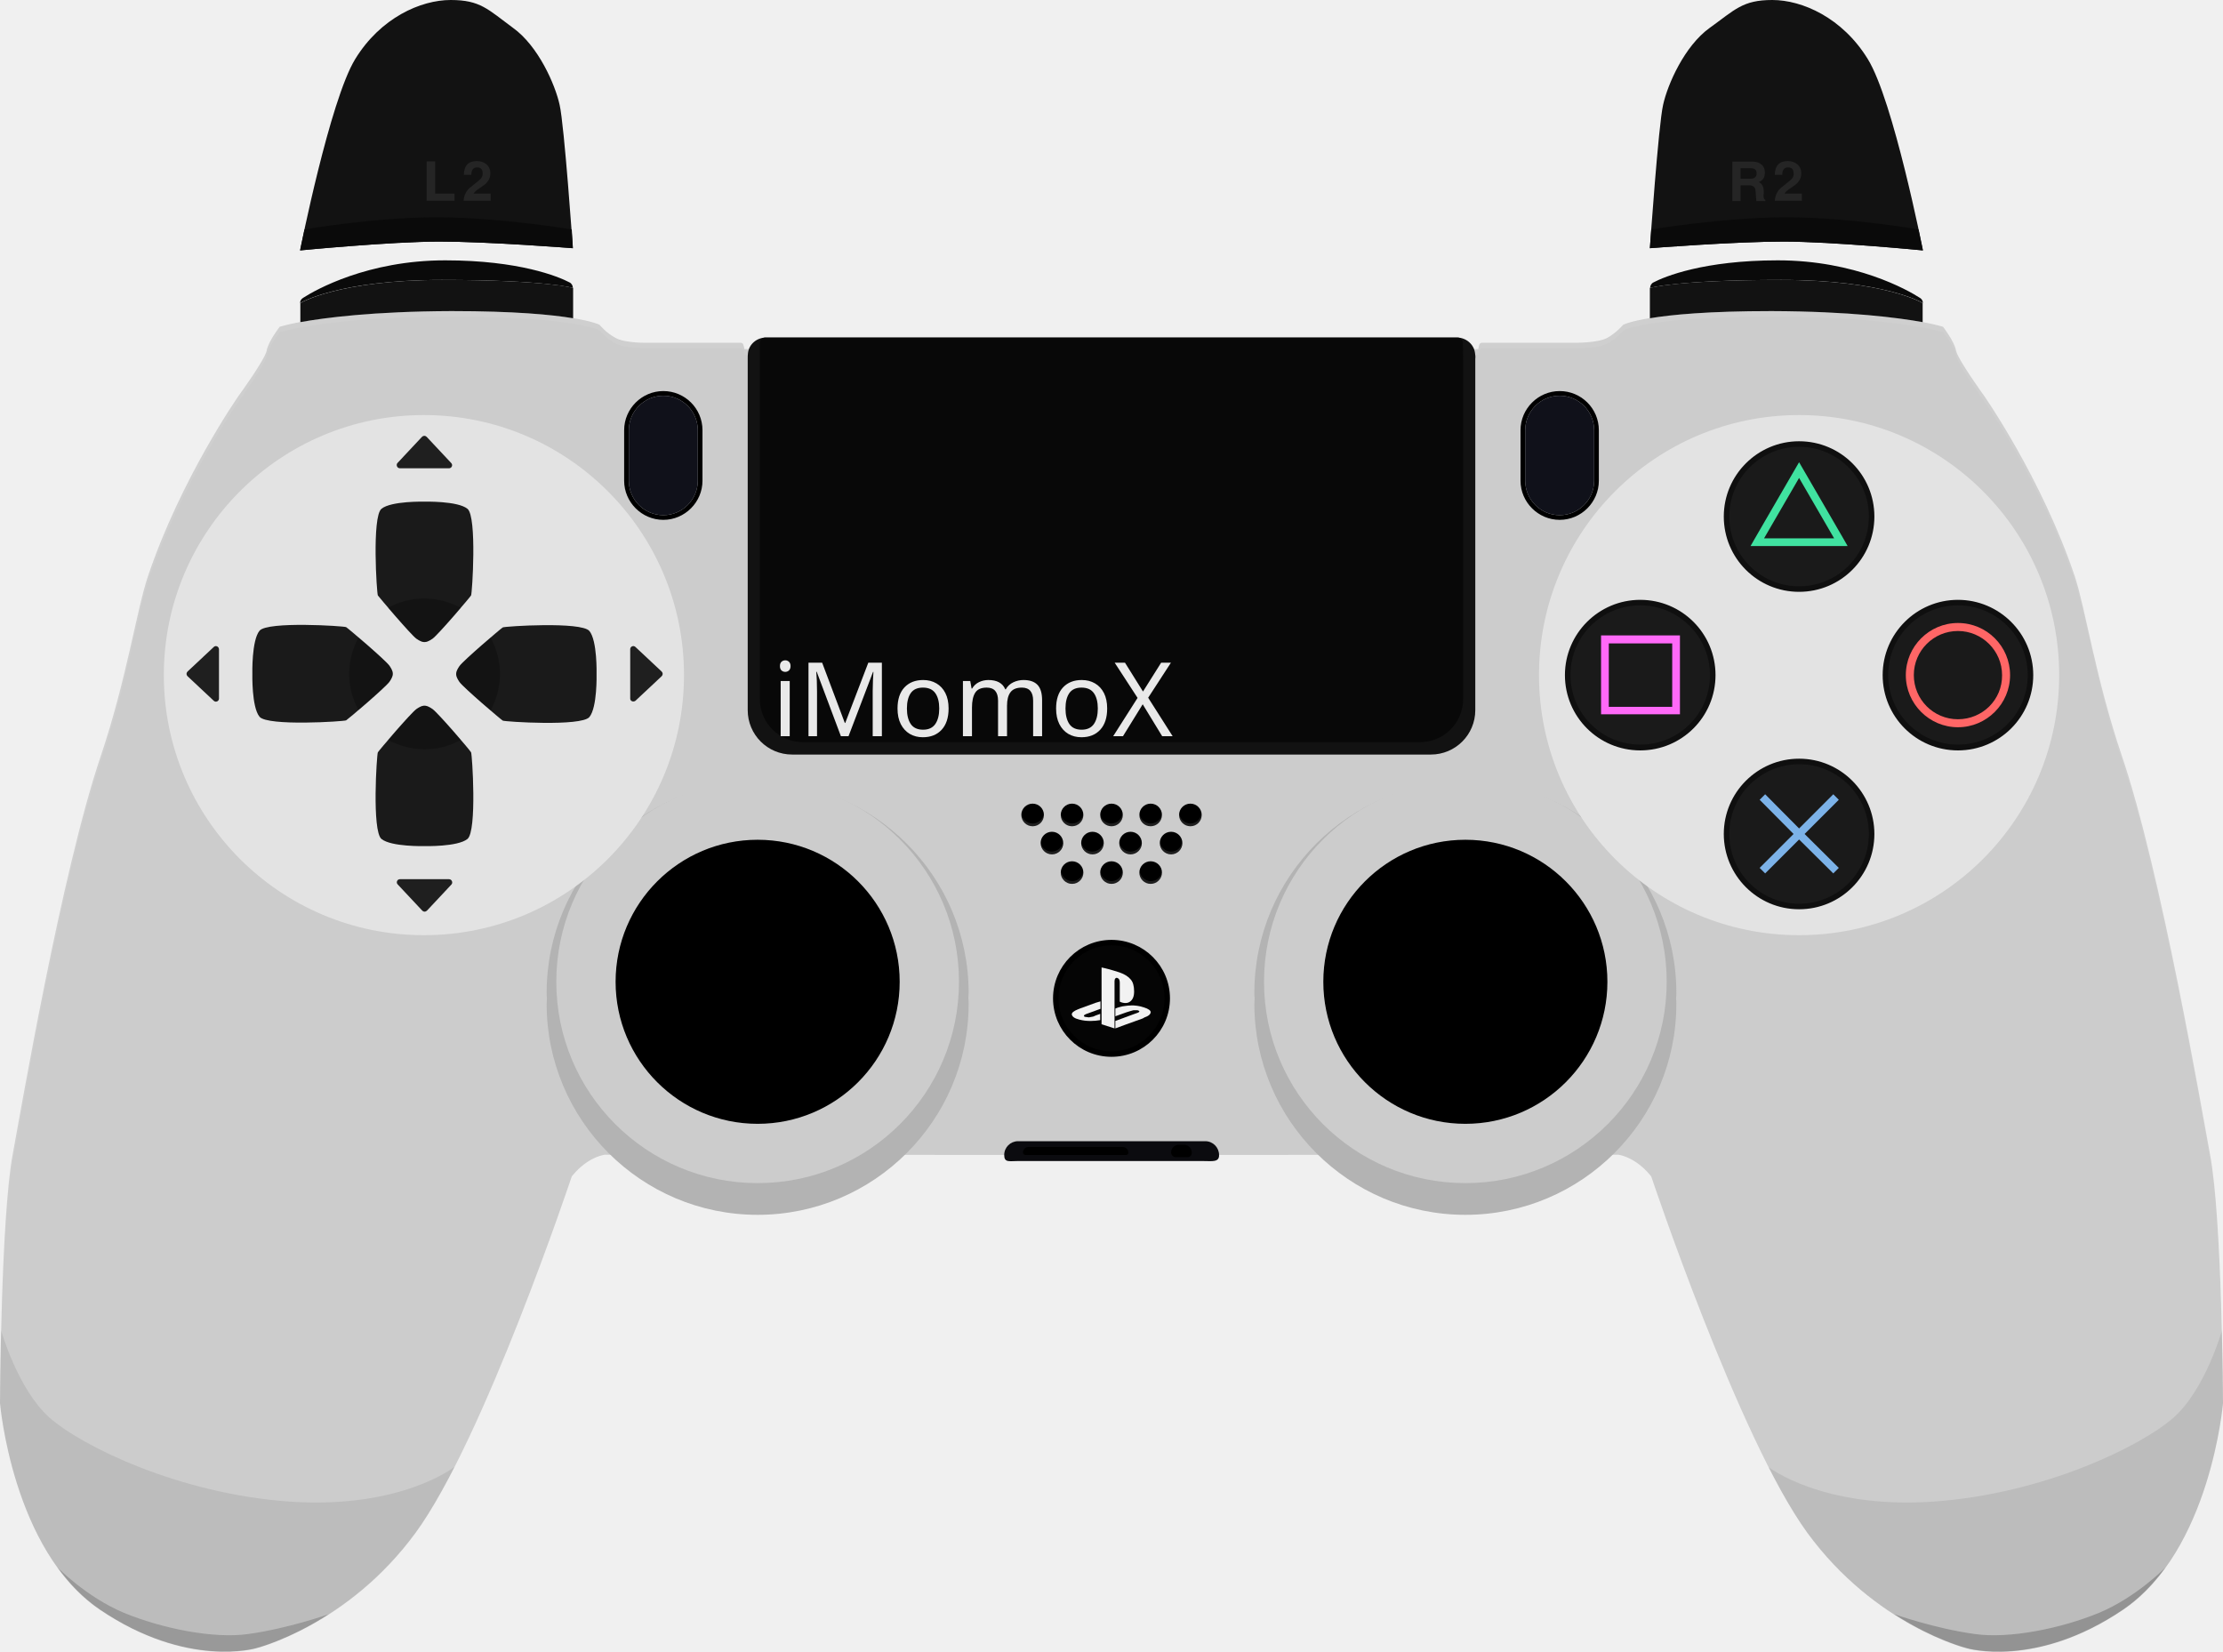
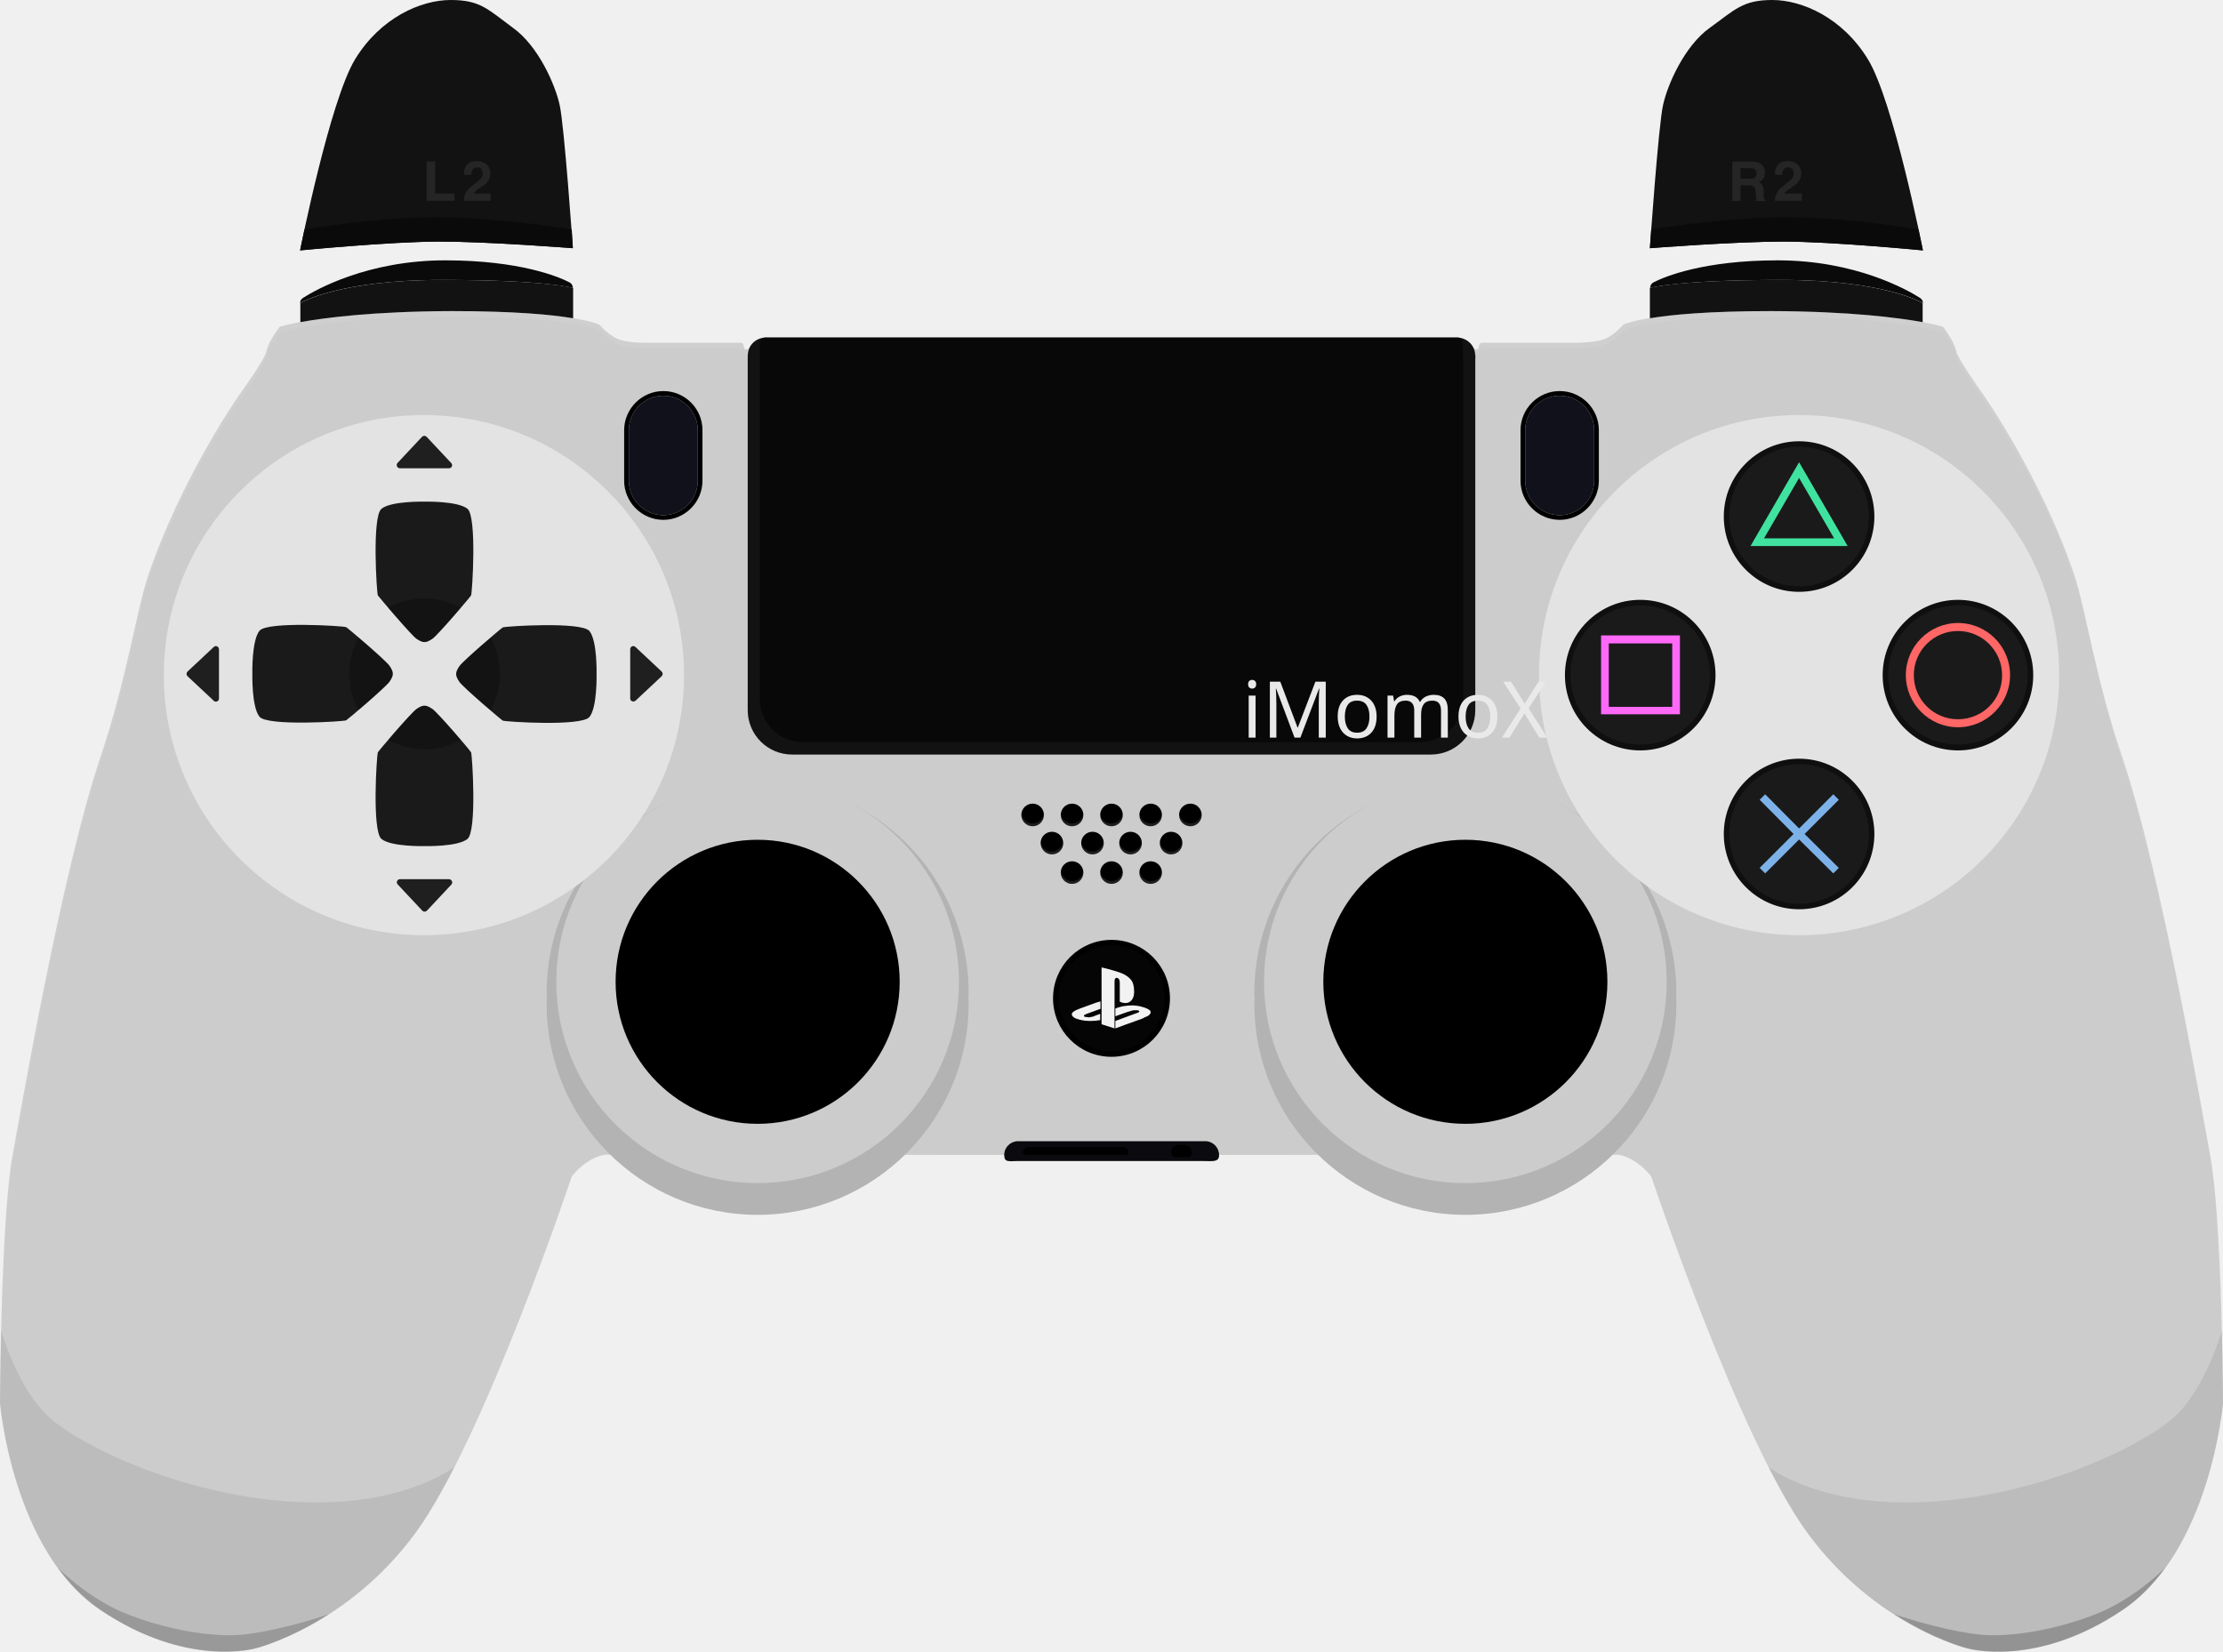
<svg xmlns="http://www.w3.org/2000/svg" xmlns:xlink="http://www.w3.org/1999/xlink" xml:space="preserve" enable-background="new 97 97.1 806 598.9" viewBox="97 97.1 806 598.9" height="598.9px" width="806px" y="0px" x="0px" id="Layer_1" version="1.1">
  <defs id="defs411" />
  <pattern overflow="visible" viewBox="0 -231.7 40 103" id="SVGID_1_" patternUnits="userSpaceOnUse" height="103" width="40" y="696" x="97">
    <g id="g38">
      <polygon id="polygon2" points="0,-128.7 40,-128.7 40,-231.7 0,-231.7   " fill="none" />
      <g id="g36">
        <polygon id="polygon4" points="0,-128.7 40,-128.7 40,-231.7 0,-231.7    " fill="none" />
        <polygon id="polygon6" points="34.5,-360.5 37.5,-360.5 37.5,-206 34.5,-206    " />
        <polygon id="polygon8" points="26.5,-360.5 29.5,-360.5 29.5,-206 26.5,-206    " />
        <polygon id="polygon10" points="18.5,-360.5 21.5,-360.5 21.5,-206 18.5,-206    " />
        <polygon id="polygon12" points="10.5,-360.5 13.5,-360.5 13.5,-206 10.5,-206    " />
        <polygon id="polygon14" points="2.5,-360.5 5.5,-360.5 5.5,-206 2.5,-206    " />
        <polygon id="polygon16" points="34.5,-257.5 37.5,-257.5 37.5,-103 34.5,-103    " />
        <polygon id="polygon18" points="26.5,-257.5 29.5,-257.5 29.5,-103 26.5,-103    " />
        <polygon id="polygon20" points="18.5,-257.5 21.5,-257.5 21.5,-103 18.5,-103    " />
        <polygon id="polygon22" points="10.5,-257.5 13.5,-257.5 13.5,-103 10.5,-103    " />
        <polygon id="polygon24" points="2.5,-257.5 5.5,-257.5 5.5,-103 2.5,-103    " />
        <polygon id="polygon26" points="34.5,-154.5 37.5,-154.5 37.5,0 34.5,0    " />
        <polygon id="polygon28" points="26.5,-154.5 29.5,-154.5 29.5,0 26.5,0    " />
        <polygon id="polygon30" points="18.5,-154.5 21.5,-154.5 21.5,0 18.5,0    " />
        <polygon id="polygon32" points="10.5,-154.5 13.5,-154.5 13.5,0 10.5,0    " />
        <polygon id="polygon34" points="2.5,-154.5 5.5,-154.5 5.5,0 2.5,0    " />
      </g>
    </g>
  </pattern>
  <pattern overflow="visible" viewBox="0 -231.7 40 103" id="SVGID_2_" patternUnits="userSpaceOnUse" height="103" width="40" y="696" x="97">
    <g id="g77">
      <polygon id="polygon41" points="0,-128.7 40,-128.7 40,-231.7 0,-231.7   " fill="none" />
      <g id="g75">
        <polygon id="polygon43" points="0,-128.7 40,-128.7 40,-231.7 0,-231.7    " fill="none" />
        <polygon id="polygon45" points="34.5,-360.5 37.5,-360.5 37.5,-206 34.5,-206    " />
        <polygon id="polygon47" points="26.5,-360.5 29.5,-360.5 29.5,-206 26.5,-206    " />
        <polygon id="polygon49" points="18.5,-360.5 21.5,-360.5 21.5,-206 18.5,-206    " />
        <polygon id="polygon51" points="10.5,-360.5 13.5,-360.5 13.5,-206 10.5,-206    " />
        <polygon id="polygon53" points="2.5,-360.5 5.5,-360.5 5.5,-206 2.5,-206    " />
        <polygon id="polygon55" points="34.5,-257.5 37.5,-257.5 37.5,-103 34.5,-103    " />
        <polygon id="polygon57" points="26.5,-257.5 29.5,-257.5 29.5,-103 26.5,-103    " />
        <polygon id="polygon59" points="18.5,-257.5 21.5,-257.5 21.5,-103 18.5,-103    " />
        <polygon id="polygon61" points="10.5,-257.5 13.5,-257.5 13.5,-103 10.5,-103    " />
        <polygon id="polygon63" points="2.5,-257.5 5.5,-257.5 5.5,-103 2.5,-103    " />
        <polygon id="polygon65" points="34.5,-154.5 37.5,-154.5 37.5,0 34.5,0    " />
        <polygon id="polygon67" points="26.5,-154.5 29.5,-154.5 29.5,0 26.5,0    " />
        <polygon id="polygon69" points="18.5,-154.5 21.5,-154.5 21.5,0 18.5,0    " />
        <polygon id="polygon71" points="10.5,-154.5 13.5,-154.5 13.5,0 10.5,0    " />
        <polygon id="polygon73" points="2.5,-154.5 5.5,-154.5 5.5,0 2.5,0    " />
      </g>
    </g>
  </pattern>
  <pattern overflow="visible" viewBox="0 -71 71 71" id="SVGID_3_" patternUnits="userSpaceOnUse" height="71" width="71" y="696" x="97">
    <g id="g88">
      <polygon id="polygon80" points="0,0 71,0 71,-71 0,-71   " fill="none" />
      <g id="g86">
        <polygon id="polygon82" points="0,0 71,0 71,-71 0,-71    " fill="none" />
        <path id="path84" d="M41.8-35.5c0-3.5-2.8-6.3-6.3-6.3s-6.3,2.8-6.3,6.3s2.8,6.3,6.3,6.3S41.8-32,41.8-35.5z" fill="#B3B3B3" />
      </g>
    </g>
  </pattern>
  <g id="g129">
    <g id="g127">
      <g id="g125">
        <path style="fill:#cccccc" id="path91" d="M898.3,515.7c-2.9-15.5-17.7-102.5-32-144.6c-9.4-27.7-13.1-53-17-64.9c-12-35.7-33-65.7-33-65.7     s-9.5-13.1-10.1-16.3c-0.6-3.3-4.7-8.6-4.7-8.6s-17.4-5.7-62.3-5.7s-53.7,5-53.7,5s-2.4,2.9-5.9,4.8c-3.5,1.8-11.7,1.7-11.7,1.7     h-33.4c0,0-0.6-0.1-0.9,0.3c-0.4,0.4-0.6,2-0.6,2H500H366.9c0,0-0.3-1.7-0.6-2c-0.4-0.4-0.9-0.3-0.9-0.3H332     c0,0-8.2,0.2-11.7-1.7c-3.5-1.8-5.9-4.8-5.9-4.8s-8.8-5-53.7-5c-44.8,0-62.3,5.7-62.3,5.7s-4.1,5.3-4.7,8.6     c-0.6,3.3-10.1,16.3-10.1,16.3s-21,30-33,65.7c-4,11.9-7.7,37.2-17,64.9c-14.3,42.1-29.1,129.1-32,144.6     c-4.3,23.2-4.6,90.2-4.6,90.2s4.5,53.4,36.2,74.9s56.7,14,56.7,14s33.1-8.2,57.8-41.9s56.6-129.2,56.6-129.2s2.2-3,5.7-5.3     s6.3-2.6,6.3-2.6l183.7,0.1l183.7-0.1c0,0,2.8,0.3,6.3,2.6s5.7,5.3,5.7,5.3s31.9,95.4,56.6,129.2s57.8,41.9,57.8,41.9     s25,7.5,56.7-14s36.2-74.9,36.2-74.9S902.7,538.9,898.3,515.7z" fill="#0D0E13" />
        <g id="g95" opacity="6.000000e-002">
          <path id="path93" d="M133.6,373.1c9.4-27.7,13.1-53,17-64.9c12-35.7,33-65.7,33-65.7s9.5-13.1,10.1-16.3      c0.6-3.3,4.7-8.6,4.7-8.6s17.4-5.7,62.3-5.7c44.8,0,53.7,5,53.7,5s2.4,2.9,5.9,4.8c3.5,1.8,11.7,1.7,11.7,1.7h33.4      c0,0,0.6-0.1,0.9,0.3c0.4,0.4,0.6,2,0.6,2H500h133.1c0,0,0.3-1.7,0.6-2c0.4-0.4,0.9-0.3,0.9-0.3H668c0,0,8.2,0.2,11.7-1.7      c3.5-1.8,5.9-4.8,5.9-4.8s8.8-5,53.7-5s62.3,5.7,62.3,5.7s4.1,5.3,4.7,8.6c0.6,3.3,10.1,16.3,10.1,16.3s21,30,33,65.7      c4,11.9,7.7,37.2,17,64.9c14.3,42.1,29.1,129.1,32,144.6c3.9,20.9,4.6,77.3,4.7,88.3c0-0.1,0-0.1,0-0.1s-0.3-66.9-4.7-90.1      c-2.9-15.5-17.7-102.5-32-144.6c-9.4-27.7-13.1-53-17-64.9c-12-35.7-33-65.7-33-65.7s-9.5-13.1-10.1-16.3      c-0.6-3.3-4.7-8.6-4.7-8.6s-17.4-5.7-62.3-5.7s-53.7,5-53.7,5s-2.4,2.9-5.9,4.8c-3.5,1.8-11.7,1.7-11.7,1.7h-33.4      c0,0-0.6-0.1-0.9,0.3c-0.4,0.4-0.6,2-0.6,2H500H366.9c0,0-0.3-1.7-0.6-2c-0.4-0.4-0.9-0.3-0.9-0.3H332c0,0-8.2,0.2-11.7-1.7      c-3.5-1.8-5.9-4.8-5.9-4.8s-8.8-5-53.7-5c-44.8,0-62.3,5.7-62.3,5.7s-4.1,5.3-4.7,8.6c-0.6,3.3-10.1,16.3-10.1,16.3      s-21,30-33,65.7c-4,11.9-7.7,37.2-17,64.9c-14.3,42.1-29.1,129.1-32,144.6c-4.3,23.1-4.6,90.1-4.6,90.1v0.1      c0.1-10.9,0.7-67.4,4.7-88.3C104.6,502.3,119.3,415.2,133.6,373.1z" fill="#FFFFFF" />
        </g>
        <path style="fill:#b3b3b3" id="path97" d="M448.2,457.1c0-42.2-34.3-76.5-76.5-76.5s-76.5,34.3-76.5,76.5c0,0.7,0,1.3,0.1,2c0,0.7-0.1,1.3-0.1,2     c0,42.2,34.3,76.5,76.5,76.5s76.5-34.3,76.5-76.5c0-0.7,0-1.3-0.1-2C448.1,458.4,448.2,457.7,448.2,457.1z" fill="#13161F" />
        <circle style="fill:#cccccc" id="circle99" r="73" cy="453.1" cx="371.7" fill="#0F1015" />
        <circle id="circle101" r="51.5" cy="453.1" cx="371.7" />
        <path style="fill:#b3b3b3" id="path103" d="M704.8,457.1c0-42.2-34.3-76.5-76.5-76.5s-76.5,34.3-76.5,76.5c0,0.7,0,1.3,0.1,2c0,0.7-0.1,1.3-0.1,2     c0,42.2,34.3,76.5,76.5,76.5s76.5-34.3,76.5-76.5c0-0.7,0-1.3-0.1-2C704.8,458.4,704.8,457.7,704.8,457.1z" fill="#13161F" />
        <circle style="fill:#cccccc" id="circle105" r="73" cy="453.1" cx="628.3" fill="#0F1015" />
        <circle id="circle107" r="51.5" cy="453.1" cx="628.3" />
        <path id="path109" d="M631.8,225.1c-0.4-3.2-3.3-5.6-6.5-5.6l0,0H500l0,0H374.7l0,0c-3.2,0-6.1,2.3-6.5,5.6     c-0.1,0.7-0.1,1.4-0.1,2.1v127.4c0,8.9,7.2,16.1,16.1,16.1H500l0,0h115.8c8.9,0,16.1-7.2,16.1-16.1V227.2     C632,226.5,631.9,225.8,631.8,225.1z" fill="#121212" />
        <circle style="fill:#e3e3e3" id="circle111" r="94.3" cy="341.9" cx="749.3" fill="#080808" />
        <g id="g123">
          <circle style="fill:#e3e3e3" id="circle113" r="94.3" cy="341.9" cx="250.7" fill="#080808" />
          <path id="path115" d="M327.4,351.2l9.5-8.9c0.5-0.5,0.5-1.2,0-1.7l-9.5-8.9c-0.7-0.7-1.9-0.2-1.9,0.8v8.9v8.9      C325.4,351.3,326.6,351.8,327.4,351.2z" fill="#1F1F1F" />
          <path id="path117" d="M242,266.9h8.9h8.9c1,0,1.5-1.2,0.8-1.9l-8.9-9.5c-0.5-0.5-1.2-0.5-1.7,0l-8.9,9.5      C240.5,265.7,241,266.9,242,266.9z" fill="#1F1F1F" />
          <path id="path119" d="M174.5,331.7l-9.5,8.9c-0.5,0.5-0.5,1.2,0,1.7l9.5,8.9c0.7,0.7,1.9,0.2,1.9-0.8v-8.9v-8.9      C176.4,331.5,175.2,331,174.5,331.7z" fill="#1F1F1F" />
          <path id="path121" d="M259.8,415.9h-8.9H242c-1,0-1.5,1.2-0.8,1.9l8.9,9.5c0.5,0.5,1.2,0.5,1.7,0l8.9-9.5      C261.3,417.1,260.8,415.9,259.8,415.9z" fill="#1F1F1F" />
        </g>
      </g>
    </g>
  </g>
  <g id="g191">
    <g id="g138">
      <pattern patternTransform="matrix(0.3298 9.457588e-002 9.457588e-002 -0.3298 -10180.451 -7431.516)" xlink:href="#SVGID_1_" id="SVGID_4_">
		</pattern>
      <path style="fill:#000000" id="path134" d="M202.2,641.6c-40.5-2.8-75.8-20.3-87.3-30.5    c-11.5-10.3-17.5-31.6-17.5-31.6c-0.4,15-0.4,26.3-0.4,26.3s4.5,53.4,36.2,74.9s56.7,14,56.7,14s33.1-8.2,57.8-41.9    c4.5-6.2,9.3-14.5,14.1-23.8C261.7,629,242.6,644.3,202.2,641.6z" enable-background="new    " fill="url(#SVGID_4_)" opacity="8.000000e-002" />
      <path style="fill:#1a1a1a" id="path136" d="M187,689.6c-12.5,1.8-31.3-2-45.1-7.7c-13.6-5.7-24-16.4-24-16.4    c4.2,5.8,9.3,11.1,15.3,15.2c31.7,21.5,56.7,14,56.7,14s11.7-2.9,26.3-12.3C216.2,682.4,201.6,687.6,187,689.6z" enable-background="new    " opacity="0.22" />
    </g>
    <g id="g147">
      <pattern patternTransform="matrix(-0.3298 9.457588e-002 -9.457588e-002 -0.3298 -21159.977 -7429.662)" xlink:href="#SVGID_2_" id="SVGID_5_">
		</pattern>
      <path style="fill:#000000" id="path143" d="M797.8,641.6c40.5-2.8,75.8-20.3,87.3-30.5    s17.5-31.5,17.5-31.5c0.4,15,0.4,26.3,0.4,26.3s-4.5,53.4-36.2,74.9s-56.7,14-56.7,14s-33.1-8.2-57.8-41.9    c-4.5-6.2-9.3-14.5-14.1-23.8C738.3,629,757.4,644.3,797.8,641.6z" enable-background="new    " fill="url(#SVGID_5_)" opacity="8.000000e-002" />
      <path style="fill:#000000" id="path145" d="M813,689.6c12.5,1.8,31.3-2,45.1-7.7c13.6-5.7,24-16.4,24-16.4    c-4.2,5.8-9.3,11.1-15.3,15.2c-31.7,21.5-56.7,14-56.7,14s-11.7-2.9-26.3-12.3C783.8,682.4,798.4,687.6,813,689.6z" enable-background="new    " opacity="0.22" />
    </g>
    <g id="g155">
      <g id="g153">
        <path id="path149" d="M337.5,240.6c6.9,0,12.5,5.6,12.5,12.5v18.3c0,6.9-5.6,12.5-12.5,12.5s-12.5-5.6-12.5-12.5v-18.3     C325,246.2,330.6,240.6,337.5,240.6 M337.5,238.9c-7.8,0-14.2,6.4-14.2,14.2v18.3c0,7.8,6.4,14.2,14.2,14.2s14.2-6.4,14.2-14.2     v-18.3C351.7,245.2,345.3,238.9,337.5,238.9L337.5,238.9z" />
        <path id="path151" d="M337.5,240.6c-6.9,0-12.5,5.6-12.5,12.5v18.3c0,6.9,5.6,12.5,12.5,12.5s12.5-5.6,12.5-12.5v-18.3     C350,246.2,344.4,240.6,337.5,240.6z" fill="#10111A" />
      </g>
    </g>
    <g id="g163">
      <g id="g161">
        <path id="path157" d="M662.5,240.6c6.9,0,12.5,5.6,12.5,12.5v18.3c0,6.9-5.6,12.5-12.5,12.5l0,0c-6.9,0-12.5-5.6-12.5-12.5v-18.3     C650,246.2,655.6,240.6,662.5,240.6L662.5,240.6 M662.5,238.9c-7.8,0-14.2,6.4-14.2,14.2v18.3c0,7.8,6.4,14.2,14.2,14.2     s14.2-6.4,14.2-14.2v-18.3C676.7,245.2,670.3,238.9,662.5,238.9L662.5,238.9z" />
        <path id="path159" d="M662.5,240.6c-6.9,0-12.5,5.6-12.5,12.5v18.3c0,6.9,5.6,12.5,12.5,12.5s12.5-5.6,12.5-12.5v-18.3     C675,246.2,669.4,240.6,662.5,240.6z" fill="#10111A" />
      </g>
    </g>
    <g id="g189">
      <g id="g169">
        <path id="path165" d="M238.2,344.3c1.4-2,1.2-2.9,1.2-2.9s0.2-0.9-1.2-2.9s-15-13.6-15.7-14c-0.7-0.4-28.5-2.2-31.4,1.3     c-2.9,3.5-2.6,15.6-2.6,15.6s-0.3,12.1,2.6,15.6c2.9,3.5,30.7,1.7,31.4,1.3S236.8,346.3,238.2,344.3z" fill="#1A1A1A" />
        <path id="path167" d="M238.2,344.3c1.4-2,1.2-2.9,1.2-2.9s0.2-0.9-1.2-2.9     c-0.9-1.3-6.9-6.6-11.2-10.3c-2.1,3.9-3.4,8.4-3.4,13.2c0,4.8,1.2,9.3,3.4,13.2C231.3,350.9,237.3,345.6,238.2,344.3z" enable-background="new    " opacity="0.25" />
      </g>
      <g id="g175">
        <path id="path171" d="M248,328.7c2,1.4,2.9,1.2,2.9,1.2s0.9,0.2,2.9-1.2s13.6-15,14-15.7c0.4-0.7,2.2-28.5-1.3-31.4     c-3.5-2.9-15.6-2.6-15.6-2.6s-12.1-0.3-15.6,2.6c-3.5,2.9-1.7,30.7-1.3,31.4C234.5,313.7,246,327.3,248,328.7z" fill="#1A1A1A" />
        <path id="path173" d="M248,328.7c2,1.4,2.9,1.2,2.9,1.2s0.9,0.2,2.9-1.2     c1.3-0.9,6.6-6.9,10.3-11.2c-3.9-2.1-8.4-3.4-13.2-3.4s-9.3,1.2-13.2,3.4C241.5,321.8,246.7,327.8,248,328.7z" enable-background="new    " opacity="0.25" />
      </g>
      <g id="g181">
        <path id="path177" d="M310.7,325.9c-2.9-3.5-30.7-1.7-31.4-1.3c-0.7,0.4-14.3,12-15.7,14s-1.2,2.9-1.2,2.9s-0.2,0.9,1.2,2.9     s15,13.6,15.7,14c0.7,0.4,28.5,2.2,31.4-1.3c2.9-3.5,2.6-15.6,2.6-15.6S313.6,329.4,310.7,325.9z" fill="#1A1A1A" />
        <path id="path179" d="M274.9,328.3c-4.3,3.7-10.3,9-11.2,10.3c-1.4,2-1.2,2.9-1.2,2.9     s-0.2,0.9,1.2,2.9c0.9,1.3,6.9,6.6,11.2,10.3c2.1-3.9,3.4-8.4,3.4-13.2C278.3,336.7,277,332.2,274.9,328.3z" enable-background="new    " opacity="0.25" />
      </g>
      <g id="g187">
        <path id="path183" d="M253.8,354.2c-2-1.4-2.9-1.2-2.9-1.2s-0.9-0.2-2.9,1.2s-13.6,15-14,15.7s-2.2,28.5,1.3,31.4     s15.6,2.6,15.6,2.6s12.1,0.3,15.6-2.6s1.7-30.7,1.3-31.4C267.4,369.1,255.8,355.6,253.8,354.2z" fill="#1A1A1A" />
        <path id="path185" d="M253.8,354.2c-2-1.4-2.9-1.2-2.9-1.2s-0.9-0.2-2.9,1.2     c-1.3,0.9-6.6,6.9-10.3,11.2c3.9,2.1,8.4,3.4,13.2,3.4s9.3-1.2,13.2-3.4C260.4,361.1,255.1,355.1,253.8,354.2z" enable-background="new    " opacity="0.25" />
      </g>
    </g>
  </g>
  <g id="g221">
    <g id="g207">
      <circle id="circle193" r="4.1" cy="413.5" cx="500" />
      <circle id="circle195" r="4.1" cy="392.6" cx="500" />
      <circle id="circle197" r="4.1" cy="402.8" cx="493.1" />
      <circle id="circle199" r="4.1" cy="402.8" cx="478.4" />
      <circle id="circle201" r="4.1" cy="413.5" cx="485.7" />
      <circle id="circle203" r="4.1" cy="392.6" cx="485.7" />
      <circle id="circle205" r="4.1" cy="392.6" cx="471.4" />
    </g>
    <g id="g219">
      <circle id="circle209" r="4.1" cy="402.8" cx="506.9" />
      <circle id="circle211" r="4.1" cy="402.8" cx="521.6" />
      <circle id="circle213" r="4.1" cy="413.5" cx="514.2" />
      <circle id="circle215" r="4.1" cy="392.6" cx="514.2" />
      <circle id="circle217" r="4.1" cy="392.6" cx="528.6" />
    </g>
  </g>
  <g id="g247" opacity="0.12">
    <path id="path223" d="M500,416.6c-2.1,0-3.8-1.6-4.1-3.6c0,0.2-0.1,0.3-0.1,0.5c0,2.3,1.8,4.1,4.1,4.1c2.3,0,4.1-1.8,4.1-4.1   c0-0.2,0-0.3-0.1-0.5C503.8,415,502.1,416.6,500,416.6z" fill="#FFFFFF" />
    <path id="path225" d="M500,396.7c2.3,0,4.1-1.8,4.1-4.1c0-0.2,0-0.3-0.1-0.5c-0.2,2-2,3.6-4.1,3.6s-3.8-1.6-4.1-3.6   c0,0.2-0.1,0.3-0.1,0.5C495.9,394.8,497.7,396.7,500,396.7z" fill="#FFFFFF" />
    <path id="path227" d="M497.2,402.8c0-0.2,0-0.3-0.1-0.5c-0.2,2-2,3.6-4.1,3.6s-3.8-1.6-4.1-3.6c0,0.2-0.1,0.3-0.1,0.5   c0,2.3,1.8,4.1,4.1,4.1C495.3,406.9,497.2,405.1,497.2,402.8z" fill="#FFFFFF" />
    <path id="path229" d="M482.4,402.3c-0.2,2-2,3.6-4.1,3.6s-3.8-1.6-4.1-3.6c0,0.2-0.1,0.3-0.1,0.5c0,2.3,1.8,4.1,4.1,4.1   c2.3,0,4.1-1.8,4.1-4.1C482.5,402.6,482.5,402.5,482.4,402.3z" fill="#FFFFFF" />
    <path id="path231" d="M485.8,416.6c-2.1,0-3.8-1.6-4.1-3.6c0,0.2-0.1,0.3-0.1,0.5c0,2.3,1.8,4.1,4.1,4.1c2.3,0,4.1-1.8,4.1-4.1   c0-0.2,0-0.3-0.1-0.5C489.6,415,487.9,416.6,485.8,416.6z" fill="#FFFFFF" />
    <path id="path233" d="M485.8,396.7c2.3,0,4.1-1.8,4.1-4.1c0-0.2,0-0.3-0.1-0.5c-0.2,2-2,3.6-4.1,3.6s-3.8-1.6-4.1-3.6   c0,0.2-0.1,0.3-0.1,0.5C481.6,394.8,483.5,396.7,485.8,396.7z" fill="#FFFFFF" />
    <path id="path235" d="M475.6,392.6c0-0.2,0-0.3-0.1-0.5c-0.2,2-2,3.6-4.1,3.6s-3.8-1.6-4.1-3.6c0,0.2-0.1,0.3-0.1,0.5   c0,2.3,1.8,4.1,4.1,4.1C473.7,396.7,475.6,394.8,475.6,392.6z" fill="#FFFFFF" />
    <path id="path237" d="M511,402.3c-0.2,2-2,3.6-4.1,3.6s-3.8-1.6-4.1-3.6c0,0.2-0.1,0.3-0.1,0.5c0,2.3,1.8,4.1,4.1,4.1   c2.3,0,4.1-1.8,4.1-4.1C511.1,402.6,511,402.5,511,402.3z" fill="#FFFFFF" />
    <path id="path239" d="M521.6,405.9c-2.1,0-3.8-1.6-4.1-3.6c0,0.2-0.1,0.3-0.1,0.5c0,2.3,1.8,4.1,4.1,4.1c2.3,0,4.1-1.8,4.1-4.1   c0-0.2,0-0.3-0.1-0.5C525.5,404.4,523.7,405.9,521.6,405.9z" fill="#FFFFFF" />
    <path id="path241" d="M514.3,416.6c-2.1,0-3.8-1.6-4.1-3.6c0,0.2-0.1,0.3-0.1,0.5c0,2.3,1.8,4.1,4.1,4.1c2.3,0,4.1-1.8,4.1-4.1   c0-0.2,0-0.3-0.1-0.5C518.1,415,516.4,416.6,514.3,416.6z" fill="#FFFFFF" />
    <path id="path243" d="M514.3,396.7c2.3,0,4.1-1.8,4.1-4.1c0-0.2,0-0.3-0.1-0.5c-0.2,2-2,3.6-4.1,3.6c-2.1,0-3.8-1.6-4.1-3.6   c0,0.2-0.1,0.3-0.1,0.5C510.1,394.8,512,396.7,514.3,396.7z" fill="#FFFFFF" />
    <path id="path245" d="M528.6,395.7c-2.1,0-3.8-1.6-4.1-3.6c0,0.2-0.1,0.3-0.1,0.5c0,2.3,1.8,4.1,4.1,4.1c2.3,0,4.1-1.8,4.1-4.1   c0-0.2,0-0.3-0.1-0.5C532.4,394.1,530.7,395.7,528.6,395.7z" fill="#FFFFFF" />
  </g>
  <path id="path249" d="M533.6,518.1h-67.9c-2.8,0-4.6,0.6-4.6-2.2l0,0c0-2.8,2.3-5,5-5H534c2.8,0,5,2.3,5,5l0,0  C539.1,518.6,536.4,518.1,533.6,518.1z" fill="#0B0B0F" />
  <path id="path251" d="M505.3,515.9h-36.5c-0.5,0-0.9-0.4-0.9-0.9l0,0c0-1.1,0.9-2,2-2h34.2c1.1,0,2,0.9,2,2l0,0  C506.2,515.5,505.8,515.9,505.3,515.9z" />
  <path id="path253" d="M527.5,516.7h-4.2c-0.9,0-1.7-0.8-1.7-1.7l0,0c0-1.6,1.3-2.8,2.8-2.8h1.9c1.6,0,2.8,1.3,2.8,2.8l0,0  C529.2,516,528.5,516.7,527.5,516.7z" />
  <g id="g264">
    <g id="g262">
      <path id="path255" d="M627.4,221.4c0-1-0.8-1.9-1.9-1.9H500l0,0H374.4c-1,0-1.9,0.8-1.9,1.9v6v123.2c0,8.6,7,15.6,15.6,15.6H500    l0,0h111.9c8.6,0,15.6-7,15.6-15.6V227.5L627.4,221.4z" fill="#080808" />
      <g id="g260" opacity="0.12">
        <pattern opacity="0.12" patternTransform="matrix(0.1017 0 0 -0.1017 -13979.89 -2289.76)" xlink:href="#SVGID_3_" id="SVGID_6_">
			</pattern>
        <path id="path258" d="M372.5,350.6c0,8.6,7,15.6,15.6,15.6H500l0,0h111.9c8.6,0,15.6-7,15.6-15.6V244.1h-255V350.6z" fill="url(#SVGID_6_)" />
      </g>
    </g>
  </g>
  <g id="g308">
    <g id="g306">
      <g id="g274">
        <g id="g270">
          <path id="path266" d="M806.9,368.1c-14.5,0-26.3-11.8-26.3-26.3c0-14.5,11.8-26.3,26.3-26.3s26.3,11.8,26.3,26.3      S821.4,368.1,806.9,368.1z" fill="#1A1A1A" />
          <path id="path268" d="M806.9,316.6c13.9,0,25.3,11.3,25.3,25.3s-11.3,25.2-25.3,25.2s-25.3-11.3-25.3-25.3      C781.6,327.8,793,316.6,806.9,316.6 M806.9,314.6c-15,0-27.3,12.2-27.3,27.3c0,15.1,12.2,27.3,27.3,27.3s27.3-12.2,27.3-27.3      C834.2,326.8,821.9,314.6,806.9,314.6L806.9,314.6z" fill="#0F0F0F" />
        </g>
        <path id="path272" d="M806.9,323c-10.4,0-18.9,8.5-18.9,18.9s8.5,18.9,18.9,18.9s18.9-8.5,18.9-18.9     C825.8,331.5,817.4,323,806.9,323z M806.9,357.9c-8.9,0-16-7.2-16-16c0-8.9,7.2-16,16-16s16,7.2,16,16     C823,350.8,815.8,357.9,806.9,357.9z" fill="#FF6666" />
      </g>
      <g id="g284">
        <g id="g280">
          <path id="path276" d="M749.3,425.7c-14.5,0-26.3-11.8-26.3-26.3s11.8-26.3,26.3-26.3s26.3,11.8,26.3,26.3      S763.8,425.7,749.3,425.7z" fill="#1A1A1A" />
          <path id="path278" d="M749.3,374.2c13.9,0,25.3,11.3,25.3,25.3s-11.3,25.3-25.3,25.3S724,413.5,724,399.5      S735.4,374.2,749.3,374.2 M749.3,372.2c-15,0-27.3,12.2-27.3,27.3c0,15,12.2,27.3,27.3,27.3s27.3-12.2,27.3-27.3      C776.6,384.5,764.4,372.2,749.3,372.2L749.3,372.2z" fill="#0F0F0F" />
        </g>
        <polygon id="polygon282" points="763.7,387.1 761.7,385.1 749.3,397.5 737,385.1 735,387.1 747.3,399.5 735,411.8 737,413.8      749.3,401.5 761.7,413.8 763.7,411.8 751.3,399.5    " fill="#7CB2E8" />
      </g>
      <g id="g294">
        <g id="g290">
          <path id="path286" d="M691.8,368.1c-14.5,0-26.3-11.8-26.3-26.3c0-14.5,11.8-26.3,26.3-26.3s26.3,11.8,26.3,26.3      S706.2,368.1,691.8,368.1z" fill="#1A1A1A" />
          <path id="path288" d="M691.7,316.6c13.9,0,25.3,11.3,25.3,25.3s-11.3,25.2-25.3,25.2s-25.3-11.3-25.3-25.3      C666.4,327.8,677.8,316.6,691.7,316.6 M691.7,314.6c-15,0-27.3,12.2-27.3,27.3c0,15.1,12.2,27.3,27.3,27.3S719,357,719,341.9      C719,326.8,706.8,314.6,691.7,314.6L691.7,314.6z" fill="#0F0F0F" />
        </g>
        <path id="path292" d="M703.3,327.5h-23h-2.8v2.8v23v2.8h2.8h23h2.8v-2.8v-23v-2.8L703.3,327.5L703.3,327.5z M703.3,353.4h-23     v-23h23V353.4z" fill="#FF69F8" />
      </g>
      <g id="g304">
        <g id="g300">
          <path id="path296" d="M749.3,310.6c-14.5,0-26.3-11.8-26.3-26.3s11.8-26.3,26.3-26.3s26.3,11.8,26.3,26.3      S763.8,310.6,749.3,310.6z" fill="#1A1A1A" />
          <path id="path298" d="M749.3,259.1c13.9,0,25.3,11.3,25.3,25.3s-11.3,25.3-25.3,25.3S724,298.4,724,284.4      S735.4,259.1,749.3,259.1 M749.3,257.1c-15,0-27.3,12.2-27.3,27.3c0,15.1,12.2,27.3,27.3,27.3s27.3-12.2,27.3-27.3      C776.6,269.3,764.4,257.1,749.3,257.1L749.3,257.1z" fill="#0F0F0F" />
        </g>
        <path id="path302" d="M765.3,292.3l-16-27.6l-16,27.6l-1.6,2.8h3.3h14.3h14.3h3.3L765.3,292.3z M749.3,292.3h-12.7l12.7-21.9     l12.7,21.9H749.3z" fill="#40E2A0" />
      </g>
    </g>
  </g>
  <g id="g320">
    <circle id="circle310" r="20.2" cy="459.1" cx="500" stroke-miterlimit="10" stroke-width="2" stroke="#000000" fill="#050505" />
    <g id="g318">
      <path id="path312" d="M501.1,465.7v-2.8v-3.5v-6.5c0-0.5,0.1-0.8,0.3-1c0.1-0.2,0.4-0.3,0.7-0.2c0.6,0.2,0.9,0.7,0.9,1.7v6.9    c0.8,0.4,1.5,0.5,2.1,0.5s1.2-0.2,1.6-0.5c1-0.7,1.5-1.9,1.5-3.7c0-1.9-0.4-3.4-1.2-4.3c-0.8-1-2.1-1.9-4.1-2.6    c-1.3-0.4-2.5-0.8-3.6-1.1c-1.1-0.3-2-0.5-2.9-0.7v12.2l0,0v2.7l0,0v1.7l0,0v2.5l0,0v1.5l4.7,1.5v-3.6l0,0V465.7z" fill="#F2F2F2" />
      <path id="path314" d="M496,464.7l-1.7,0.6l-0.9,0.4l-1.6,0.3l-1.5-0.2c-0.3-0.2-0.4-0.4-0.2-0.6c0.1-0.1,0.2-0.1,0.3-0.2    c0.1-0.1,0.3-0.1,0.4-0.2l1.1-0.4l4.1-1.5v-2.7l-1.7,0.5l-5.5,2l-1,0.4c-1.5,0.6-2.2,1.2-2.2,1.8c0.1,0.8,1,1.5,2.7,1.9    c0.7,0.2,1.4,0.3,2.1,0.4s1.4,0.1,2.2,0.1c1,0,2.1-0.1,3.3-0.3v-2.3H496z" fill="#F2F2F2" />
      <path id="path316" d="M511.8,462.4c-0.9-0.3-1.7-0.5-2.5-0.6s-1.7-0.2-2.5-0.1c-0.9,0-1.9,0.2-2.8,0.3c-0.8,0.2-1.7,0.4-2.6,0.8    v2.8l3.9-1.4l1.6-0.5l1.1-0.3h1.4c0.3,0.1,0.6,0.2,0.7,0.4c0,0.2-0.2,0.4-0.8,0.6l-1.4,0.5l-6.5,2.4v2.7l3.5-1.3l6.4-2.3l0.7-0.4    c1.5-0.5,2.2-1.2,2.2-1.9C514.2,463.5,513.4,462.9,511.8,462.4z" fill="#F2F2F2" />
    </g>
  </g>
  <g id="g338">
    <g id="g328">
      <g id="g326">
        <path id="path322" d="M794.2,207c0-0.8-0.4-1.5-1.1-1.9c-4.5-2.9-23.4-13.6-51.5-13.6c-26.9,0-41.1,5.9-45.1,8     c-0.8,0.4-1.2,1.2-1.2,2c0,0,9.8-2.9,47.5-2.9C780.5,198.6,794.2,207,794.2,207z" fill="#0A0A0A" />
        <path id="path324" d="M794.1,213.9L794.1,213.9V207c0,0-13.7-8.4-51.4-8.4c-37.8,0-47.5,2.9-47.5,2.9v11l0,0     c7.7-1.3,21.2-2.6,44.1-2.6C767.8,210,785.2,212.3,794.1,213.9z" fill="#121212" />
      </g>
    </g>
    <g id="g336">
      <g id="g334">
        <path id="path330" d="M205.8,207c0-0.8,0.4-1.5,1.1-1.9c4.5-2.9,23.4-13.6,51.5-13.6c26.9,0,41.1,5.9,45.1,8     c0.8,0.4,1.2,1.2,1.2,2c0,0-9.8-2.9-47.5-2.9S205.8,207,205.8,207z" fill="#0A0A0A" />
        <path id="path332" d="M205.9,213.9L205.9,213.9V207c0,0,13.7-8.4,51.4-8.4c37.8,0,47.5,2.9,47.5,2.9v11l0,0     c-7.7-1.3-21.2-2.6-44.1-2.6C232.2,210,214.8,212.3,205.9,213.9z" fill="#121212" />
      </g>
    </g>
  </g>
  <g id="g376">
    <g id="g356">
      <g id="g354">
        <g id="g344">
          <path id="path340" d="M794.2,187.9c0,0-32.7-3.2-50.6-3.2s-48.4,2.4-48.4,2.4s3.1-44.7,4.8-52c1.6-7.3,7.7-21.3,16.9-27.9      s11.9-10.1,22.7-10.1s25.4,6.4,34.6,21.4C783.5,133.5,794.2,187.9,794.2,187.9z" fill="#121212" />
          <path id="path342" d="M695.7,180.3c0,0,26.1-4.4,49-4.4c22.8,0,47.9,4.4,47.9,4.4c1,4.7,1.6,7.6,1.6,7.6s-32.7-3.2-50.6-3.2      s-48.4,2.4-48.4,2.4S695.4,184.4,695.7,180.3z" fill="#0A0A0A" />
        </g>
        <g id="g352" opacity="8.000000e-002">
          <g id="g348">
            <path id="path346" d="M745.7,162.8c-2.1,1.7-3.2,2.6-3.2,2.6c-1.2,1.2-1.9,2.7-2,4.5h9.8v-2.6H744c0.3-0.5,1-1.2,2.1-1.9       c1.4-0.9,2.3-1.6,2.7-2.1c0.9-1,1.3-2.1,1.3-3.3c0-1.4-0.5-2.5-1.4-3.3c-0.9-0.8-2.1-1.2-3.5-1.2c-3.1,0-4.7,1.7-4.7,5h2.7       c0-1.8,0.7-2.7,2.1-2.7c1.3,0,2,0.7,2,2.1C747.5,161,746.9,161.9,745.7,162.8z" fill="#FFFFFF" />
          </g>
          <path id="path350" d="M728.1,164.3h3c1.5,0,2.3,0.6,2.4,1.9c0.1,1.2,0.2,2.5,0.3,3.8h3.3v-0.4c-0.5-0.2-0.7-0.7-0.7-1.5      c0-0.2,0-0.4,0.1-0.8v-0.7c0-1.7-0.6-2.9-1.8-3.5c1.4-0.5,2.2-1.6,2.2-3.4c0-1.3-0.4-2.3-1.3-3c-0.8-0.7-1.9-1-3.2-1h-7.3V170h3      V164.3z M728.1,158.1h3.7c1.4,0,2.1,0.6,2.1,1.9c0,1.3-0.8,1.9-2.3,1.9h-3.5V158.1z" fill="#FFFFFF" />
        </g>
      </g>
    </g>
    <g id="g374">
      <g id="g372">
        <g id="g362">
          <path id="path358" d="M205.8,187.9c0,0,32.7-3.2,50.6-3.2s48.3,2.4,48.3,2.4s-3.1-44.7-4.8-52c-1.6-7.3-7.7-21.3-16.9-27.9      c-9.1-6.7-11.8-10.1-22.6-10.1c-10.8,0-25.4,6.4-34.6,21.4S205.8,187.9,205.8,187.9z" fill="#121212" />
          <path id="path360" d="M304.3,180.3c0,0-26.1-4.4-49-4.4c-22.8,0-47.9,4.4-47.9,4.4c-1,4.7-1.6,7.6-1.6,7.6s32.7-3.2,50.6-3.2      s48.3,2.4,48.3,2.4S304.6,184.4,304.3,180.3z" fill="#0A0A0A" />
        </g>
        <g id="g370" opacity="8.000000e-002">
          <g id="g366">
            <path id="path364" d="M270.3,162.8c-2.1,1.7-3.2,2.6-3.2,2.6c-1.2,1.2-1.9,2.7-2,4.5h9.8v-2.6h-6.2c0.3-0.5,1-1.2,2.1-1.9       c1.4-0.9,2.3-1.6,2.7-2.1c0.9-1,1.3-2.1,1.3-3.3c0-1.4-0.5-2.5-1.4-3.3c-0.9-0.8-2.1-1.2-3.5-1.2c-3.1,0-4.7,1.7-4.7,5h2.7       c0-1.8,0.7-2.7,2.1-2.7c1.3,0,2,0.7,2,2.1C272.1,161,271.5,161.9,270.3,162.8z" fill="#FFFFFF" />
          </g>
          <polygon id="polygon368" points="261.8,167.3 254.8,167.3 254.8,155.6 251.7,155.6 251.7,169.9 261.8,169.9     " fill="#FFFFFF" />
        </g>
      </g>
    </g>
  </g>
  <g id="g406">
    <g id="g392">
      <path id="path378" d="M644.6,231.7c0,2.1-1.5,3.8-4.1,3.8s-4.1-1.7-4.1-3.8c0-2,1.5-3.8,4.1-3.8S644.6,229.6,644.6,231.7z     M637.9,231.7c0,1.4,0.8,2.7,2.6,2.7s2.6-1.4,2.6-2.7c0-1.4-0.8-2.7-2.6-2.7S637.9,230.3,637.9,231.7z" fill="#CCCCCC" />
      <path id="path380" d="M645.9,228.1h3.8c2.4,0,2.9,1.3,2.9,2.2s-0.5,2.2-2.9,2.2h-2.3v2.8h-1.5V228.1z M647.4,231.5h2.2    c0.7,0,1.5-0.3,1.5-1.2s-0.7-1.2-1.5-1.2h-2.2V231.5z" fill="#CCCCCC" />
      <path id="path382" d="M653.1,228.1h6.9v1.1h-2.7v6.1h-1.5v-6.2h-2.7V228.1z" fill="#CCCCCC" />
      <path id="path384" d="M661.1,228.1h1.5v7.2h-1.5V228.1z" fill="#CCCCCC" />
      <path id="path386" d="M672.1,231.7c0,2.1-1.5,3.8-4.1,3.8s-4.1-1.7-4.1-3.8c0-2,1.5-3.8,4.1-3.8S672.1,229.6,672.1,231.7z     M665.4,231.7c0,1.4,0.8,2.7,2.6,2.7s2.6-1.4,2.6-2.7c0-1.4-0.8-2.7-2.6-2.7S665.4,230.3,665.4,231.7z" fill="#CCCCCC" />
      <path id="path388" d="M673.5,228.1h1.6l3.9,5.3l0,0v-5.3h1.4v7.2h-1.6l-3.9-5.3l0,0v5.3h-1.4V228.1z" fill="#CCCCCC" />
      <path id="path390" d="M683.2,232.9c0,1.1,1,1.5,2.2,1.5c1.3,0,1.8-0.6,1.8-1.1c0-0.6-0.4-0.8-0.7-0.9c-0.6-0.2-1.4-0.3-2.6-0.6    c-1.5-0.3-1.9-1.1-1.9-1.8c0-1.5,1.6-2.1,3.1-2.1c1.8,0,3.3,0.8,3.3,2.3h-1.5c-0.1-0.9-0.8-1.3-1.8-1.3c-0.7,0-1.6,0.2-1.6,0.9    c0,0.5,0.4,0.8,1,0.9c0.1,0,2,0.4,2.5,0.6c1.1,0.3,1.7,1.1,1.7,1.8c0,1.6-1.7,2.3-3.4,2.3c-2,0-3.5-0.8-3.6-2.6h1.5V232.9z" fill="#CCCCCC" />
    </g>
    <g id="g404">
      <path id="path394" d="M319.2,232.9c0,1.1,1,1.5,2.2,1.5c1.3,0,1.8-0.6,1.8-1.1c0-0.6-0.4-0.8-0.7-0.9c-0.6-0.2-1.4-0.3-2.6-0.6    c-1.5-0.3-1.9-1.1-1.9-1.8c0-1.5,1.6-2.1,3.1-2.1c1.8,0,3.3,0.8,3.3,2.3h-1.5c-0.1-0.9-0.8-1.3-1.8-1.3c-0.7,0-1.6,0.2-1.6,0.9    c0,0.5,0.4,0.8,1,0.9c0.1,0,2,0.4,2.5,0.6c1.1,0.3,1.7,1.1,1.7,1.8c0,1.6-1.7,2.3-3.4,2.3c-2,0-3.5-0.8-3.6-2.6h1.5V232.9z" fill="#CCCCCC" />
      <path id="path396" d="M325.9,228.1h1.5v2.9h3.9v-2.9h1.5v7.2h-1.5v-3.2h-3.9v3.2h-1.5V228.1z" fill="#CCCCCC" />
      <path id="path398" d="M336.9,228.1h1.6l3.3,7.2h-1.6l-0.8-1.9H336l-0.8,1.9h-1.5L336.9,228.1z M336.4,232.4h2.6l-1.3-3.1l0,0    L336.4,232.4z" fill="#CCCCCC" />
      <path id="path400" d="M342.6,228.1h4.1c1.9,0,2.8,0.7,2.8,1.9c0,1.4-1.1,1.7-1.4,1.8l0,0c0.5,0.1,1.3,0.4,1.3,1.5    c0,0.8,0.1,1.6,0.5,1.9h-1.6c-0.2-0.3-0.2-0.7-0.2-1.1c0-1.3-0.3-1.9-1.7-1.9h-2.2v3h-1.5v-7.1H342.6z M344.1,231.3h2.5    c1,0,1.5-0.4,1.5-1.1c0-0.9-0.7-1.1-1.5-1.1h-2.4v2.2H344.1z" fill="#CCCCCC" />
      <path id="path402" d="M351.1,228.1h6.2v1.1h-4.7v1.9h4.3v1h-4.3v2.1h4.7v1.1h-6.2L351.1,228.1L351.1,228.1z" fill="#CCCCCC" />
    </g>
  </g>
-   <text xml:space="preserve" style="font-style:normal;font-variant:normal;font-weight:normal;font-stretch:normal;font-size:37.333px;line-height:1.25;font-family:Italianno;-inkscape-font-specification:Italianno;letter-spacing:0px;word-spacing:0px;fill:#e9e9e9;fill-opacity:1;stroke:none;" x="376.877" y="364.05" id="text4765">
-     <tspan x="376.877" y="364.05" id="tspan4763">
-       <tspan x="376.877" y="364.05" id="tspan4761" style="font-style:normal;font-variant:normal;font-weight:normal;font-stretch:normal;font-size:37.333px;font-family:Italianno;-inkscape-font-specification:Italianno;fill:#e9e9e9;">iMomoX</tspan>
+   <text xml:space="preserve" style="font-style:normal;font-variant:normal;font-weight:normal;font-stretch:normal;font-size:28.439px;line-height:1.25;font-family:Italianno;-inkscape-font-specification:Italianno;letter-spacing:0px;word-spacing:0px;fill:#e9e9e9;fill-opacity:1;stroke:none;stroke-width:0.762" x="547.315" y="364.575" id="text4765">
+     <tspan x="547.315" y="364.575" id="tspan4763" style="stroke-width:0.762">
+       <tspan x="547.315" y="364.575" id="tspan4761" style="font-style:normal;font-variant:normal;font-weight:normal;font-stretch:normal;font-size:28.439px;font-family:Italianno;-inkscape-font-specification:Italianno;fill:#e9e9e9;stroke-width:0.762">iMomoX</tspan>
    </tspan>
  </text>
</svg>
